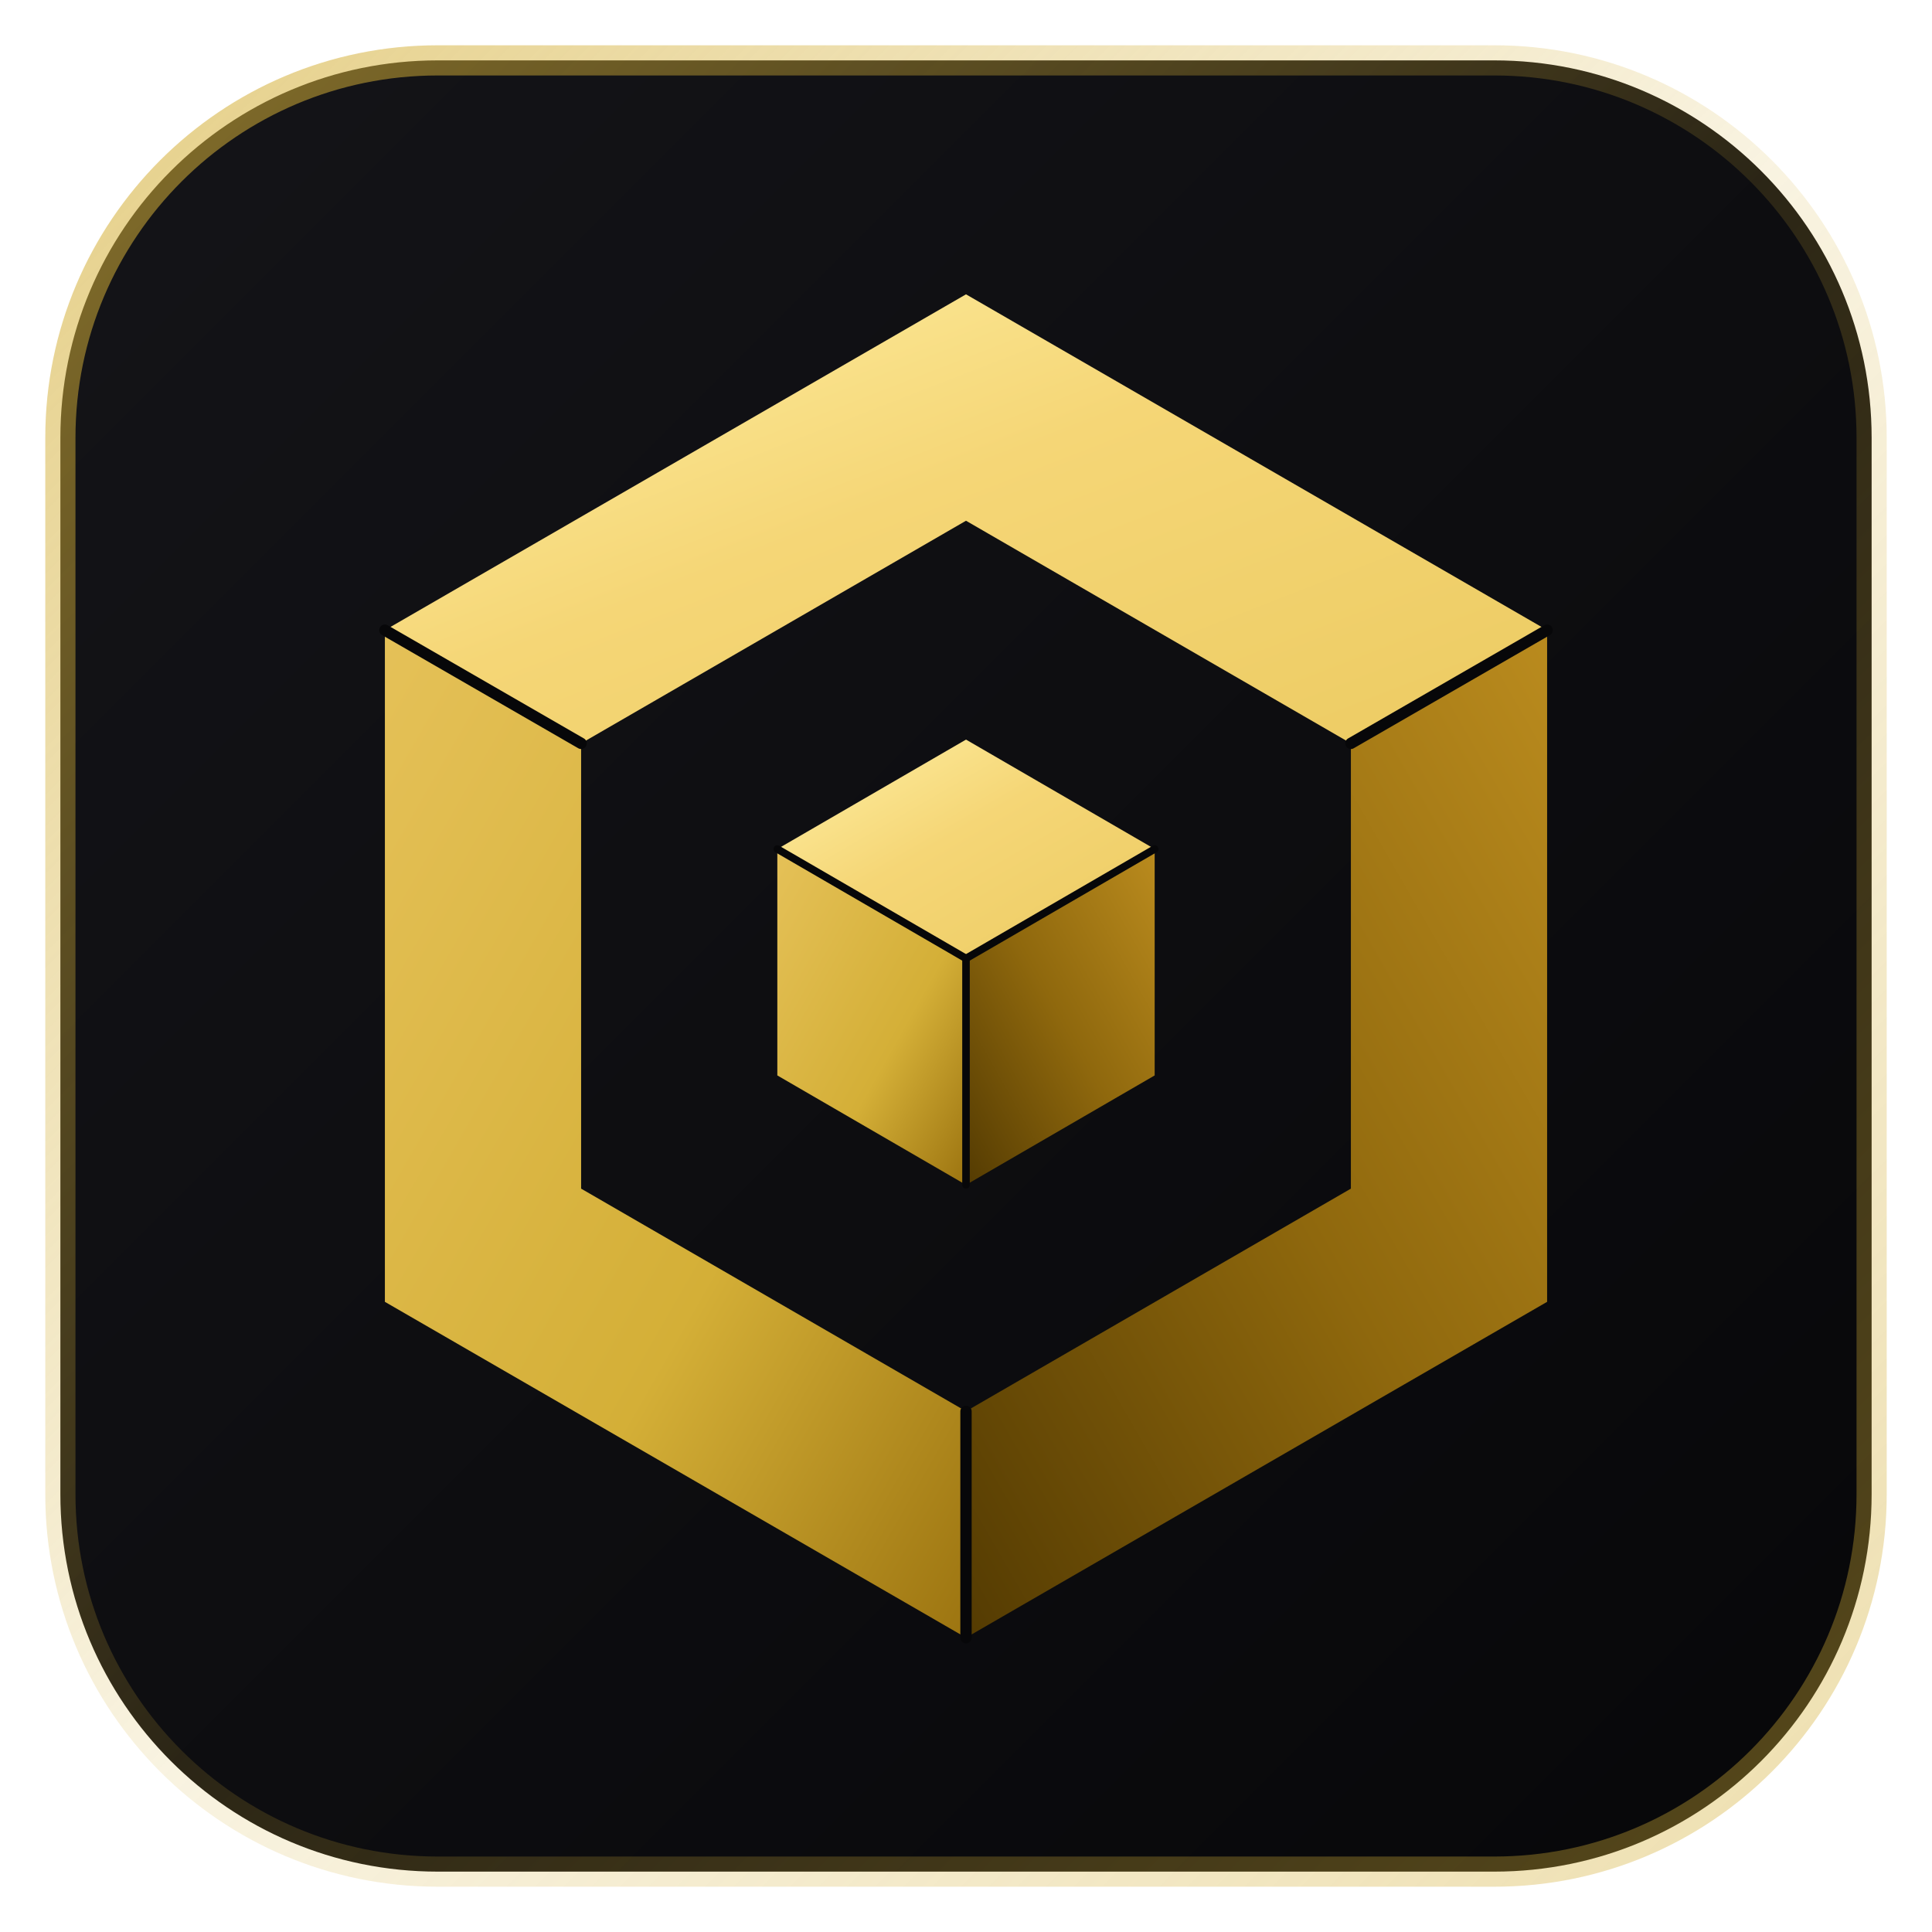
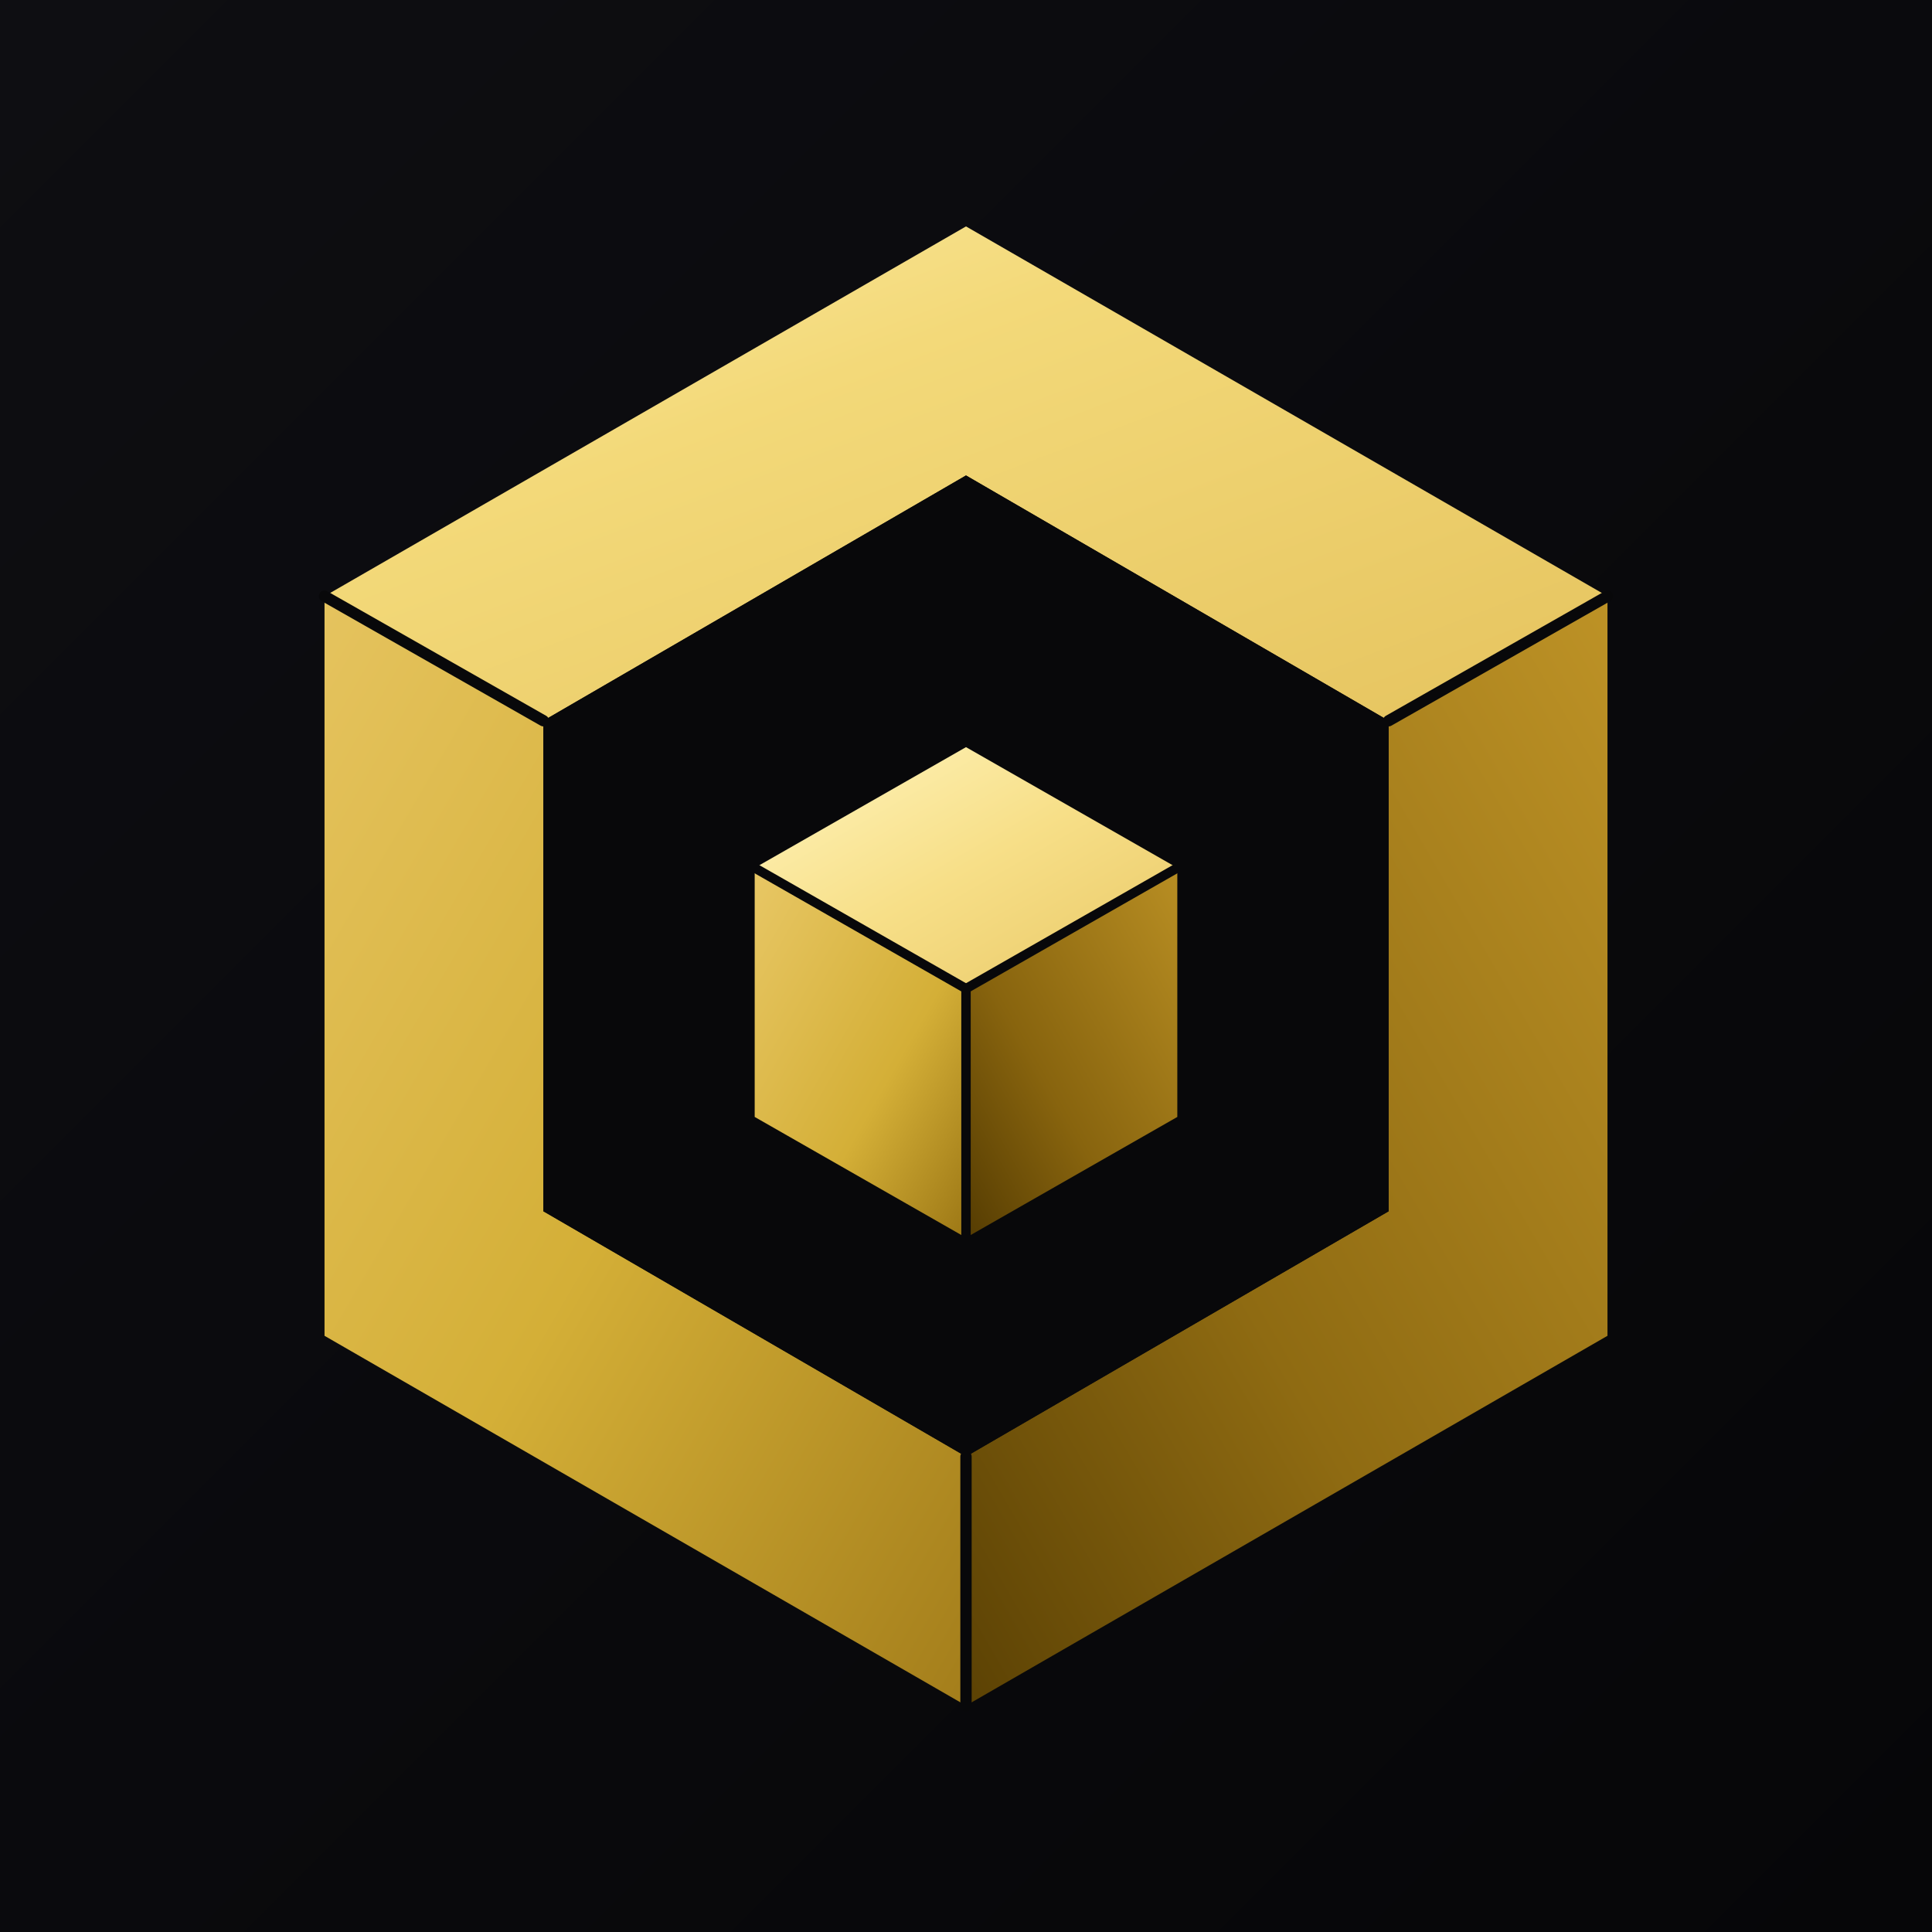
<svg xmlns="http://www.w3.org/2000/svg" viewBox="0 0 512 512" width="512" height="512">
  <defs>
-     <linearGradient id="bgGrad" x1="0%" y1="0%" x2="100%" y2="100%">
-       <stop offset="0%" stop-color="#141418" />
-       <stop offset="100%" stop-color="#070709" />
+     <linearGradient id="bgCanvas" x1="0%" y1="0%" x2="100%" y2="100%">
+       <stop offset="0%" stop-color="#0E0E12" />
+       <stop offset="100%" stop-color="#060608" />
    </linearGradient>
-     <linearGradient id="borderGrad" x1="0%" y1="0%" x2="100%" y2="100%">
-       <stop offset="0%" stop-color="#D4AF37" stop-opacity="0.6" />
-       <stop offset="50%" stop-color="#D4AF37" stop-opacity="0.15" />
-       <stop offset="100%" stop-color="#D4AF37" stop-opacity="0.4" />
+     <linearGradient id="goldTopFace" x1="0%" y1="0%" x2="100%" y2="100%">
+       <stop offset="0%" stop-color="#FCEBA4" />
+       <stop offset="35%" stop-color="#F3D979" />
+       <stop offset="100%" stop-color="#E5C35E" />
    </linearGradient>
-     <linearGradient id="mfsTopFace" x1="0%" y1="0%" x2="100%" y2="100%">
-       <stop offset="0%" stop-color="#FFF0A5" />
-       <stop offset="45%" stop-color="#F5D676" />
-       <stop offset="100%" stop-color="#ECCB62" />
+     <linearGradient id="goldLeftFace" x1="0%" y1="0%" x2="100%" y2="100%">
+       <stop offset="0%" stop-color="#E5C35E" />
+       <stop offset="50%" stop-color="#D4AF37" />
+       <stop offset="100%" stop-color="#A47E1B" />
    </linearGradient>
-     <linearGradient id="mfsLeftFace" x1="0%" y1="0%" x2="100%" y2="100%">
-       <stop offset="0%" stop-color="#E5C158" />
+     <linearGradient id="goldRightFace" x1="100%" y1="0%" x2="0%" y2="100%">
+       <stop offset="0%" stop-color="#BD9226" />
+       <stop offset="60%" stop-color="#8F6B12" />
+       <stop offset="100%" stop-color="#5C4204" />
+     </linearGradient>
+     <linearGradient id="cubeTopFace" x1="0%" y1="0%" x2="100%" y2="100%">
+       <stop offset="0%" stop-color="#FFF5BE" />
+       <stop offset="50%" stop-color="#F7DF88" />
+       <stop offset="100%" stop-color="#E8C765" />
+     </linearGradient>
+     <linearGradient id="cubeLeftFace" x1="0%" y1="0%" x2="100%" y2="100%">
+       <stop offset="0%" stop-color="#E8C765" />
      <stop offset="60%" stop-color="#D4AF37" />
-       <stop offset="100%" stop-color="#9C7410" />
+       <stop offset="100%" stop-color="#9C7715" />
    </linearGradient>
-     <linearGradient id="mfsRightFace" x1="100%" y1="0%" x2="0%" y2="100%">
-       <stop offset="0%" stop-color="#BA8B1E" />
-       <stop offset="50%" stop-color="#8F680D" />
-       <stop offset="100%" stop-color="#543B02" />
+     <linearGradient id="cubeRightFace" x1="100%" y1="0%" x2="0%" y2="100%">
+       <stop offset="0%" stop-color="#B88E23" />
+       <stop offset="60%" stop-color="#88640E" />
+       <stop offset="100%" stop-color="#553C02" />
    </linearGradient>
  </defs>
-   <rect x="16" y="16" width="480" height="480" rx="100" fill="url(#bgGrad)" stroke="url(#borderGrad)" stroke-width="8" />
-   <polygon points="102,167 256,78 410,167 358,197 256,138 154,197" fill="url(#mfsTopFace)" />
-   <polygon points="102,167 154,197 154,315 256,374 256,434 102,345" fill="url(#mfsLeftFace)" />
-   <polygon points="410,167 358,197 358,315 256,374 256,434 410,345" fill="url(#mfsRightFace)" />
-   <polygon points="256,196 306,225 256,254 206,225" fill="url(#mfsTopFace)" />
-   <polygon points="206,225 256,254 256,314 206,285" fill="url(#mfsLeftFace)" />
-   <polygon points="256,254 306,225 306,285 256,314" fill="url(#mfsRightFace)" />
-   <line x1="102" y1="167" x2="154" y2="197" stroke="#070709" stroke-width="3" stroke-linecap="round" />
-   <line x1="410" y1="167" x2="358" y2="197" stroke="#070709" stroke-width="3" stroke-linecap="round" />
-   <line x1="256" y1="434" x2="256" y2="374" stroke="#070709" stroke-width="3" stroke-linecap="round" />
-   <line x1="206" y1="225" x2="256" y2="254" stroke="#070709" stroke-width="2" stroke-linecap="round" />
-   <line x1="306" y1="225" x2="256" y2="254" stroke="#070709" stroke-width="2" stroke-linecap="round" />
-   <line x1="256" y1="254" x2="256" y2="314" stroke="#070709" stroke-width="2" stroke-linecap="round" />
+   <rect x="0" y="0" width="512" height="512" fill="url(#bgCanvas)" />
+   <polygon points="86,158 256,60 426,158 368,191 256,126 144,191" fill="url(#goldTopFace)" />
+   <polygon points="86,158 144,191 144,321 256,386 256,452 86,354" fill="url(#goldLeftFace)" />
+   <polygon points="426,158 368,191 368,321 256,386 256,452 426,354" fill="url(#goldRightFace)" />
+   <polygon points="144,191 256,126 368,191 368,321 256,386 144,321" fill="#08080A" />
+   <polygon points="256,198 312,230 256,262 200,230" fill="url(#cubeTopFace)" />
+   <polygon points="200,230 256,262 256,328 200,296" fill="url(#cubeLeftFace)" />
+   <polygon points="256,262 312,230 312,296 256,328" fill="url(#cubeRightFace)" />
+   <line x1="86" y1="158" x2="144" y2="191" stroke="#08080A" stroke-width="3" stroke-linecap="round" />
+   <line x1="426" y1="158" x2="368" y2="191" stroke="#08080A" stroke-width="3" stroke-linecap="round" />
+   <line x1="256" y1="452" x2="256" y2="386" stroke="#08080A" stroke-width="3" stroke-linecap="round" />
+   <line x1="200" y1="230" x2="256" y2="262" stroke="#08080A" stroke-width="2.5" stroke-linecap="round" />
+   <line x1="312" y1="230" x2="256" y2="262" stroke="#08080A" stroke-width="2.5" stroke-linecap="round" />
+   <line x1="256" y1="262" x2="256" y2="328" stroke="#08080A" stroke-width="2.5" stroke-linecap="round" />
</svg>
